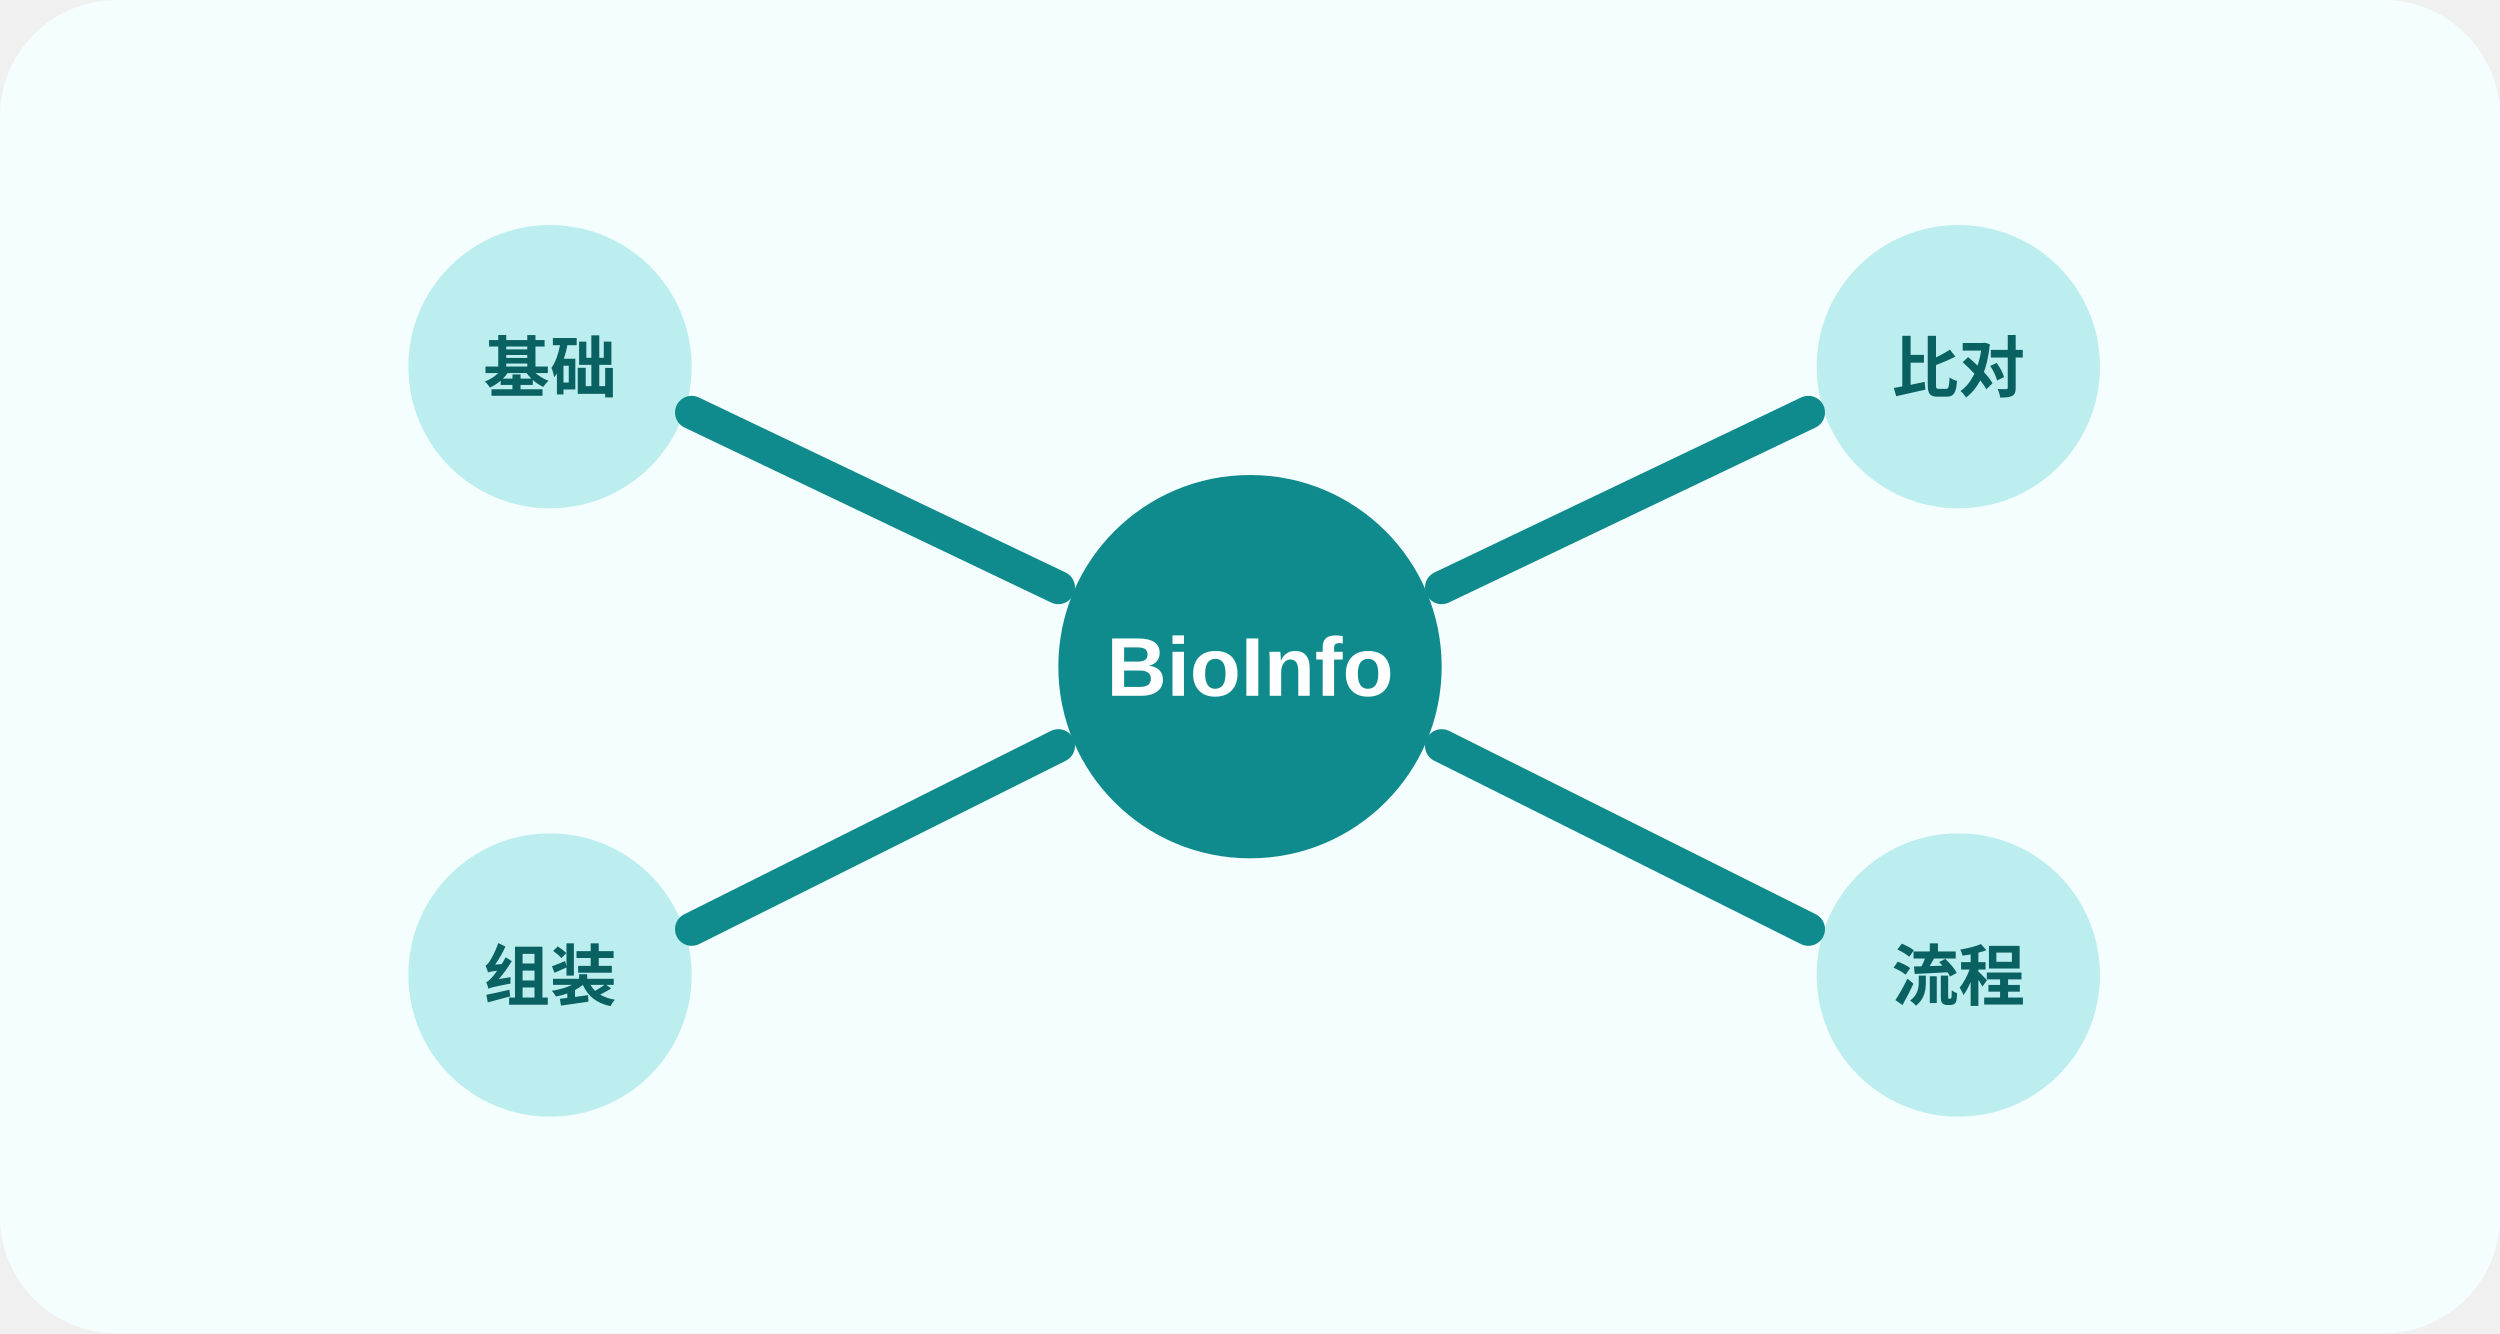
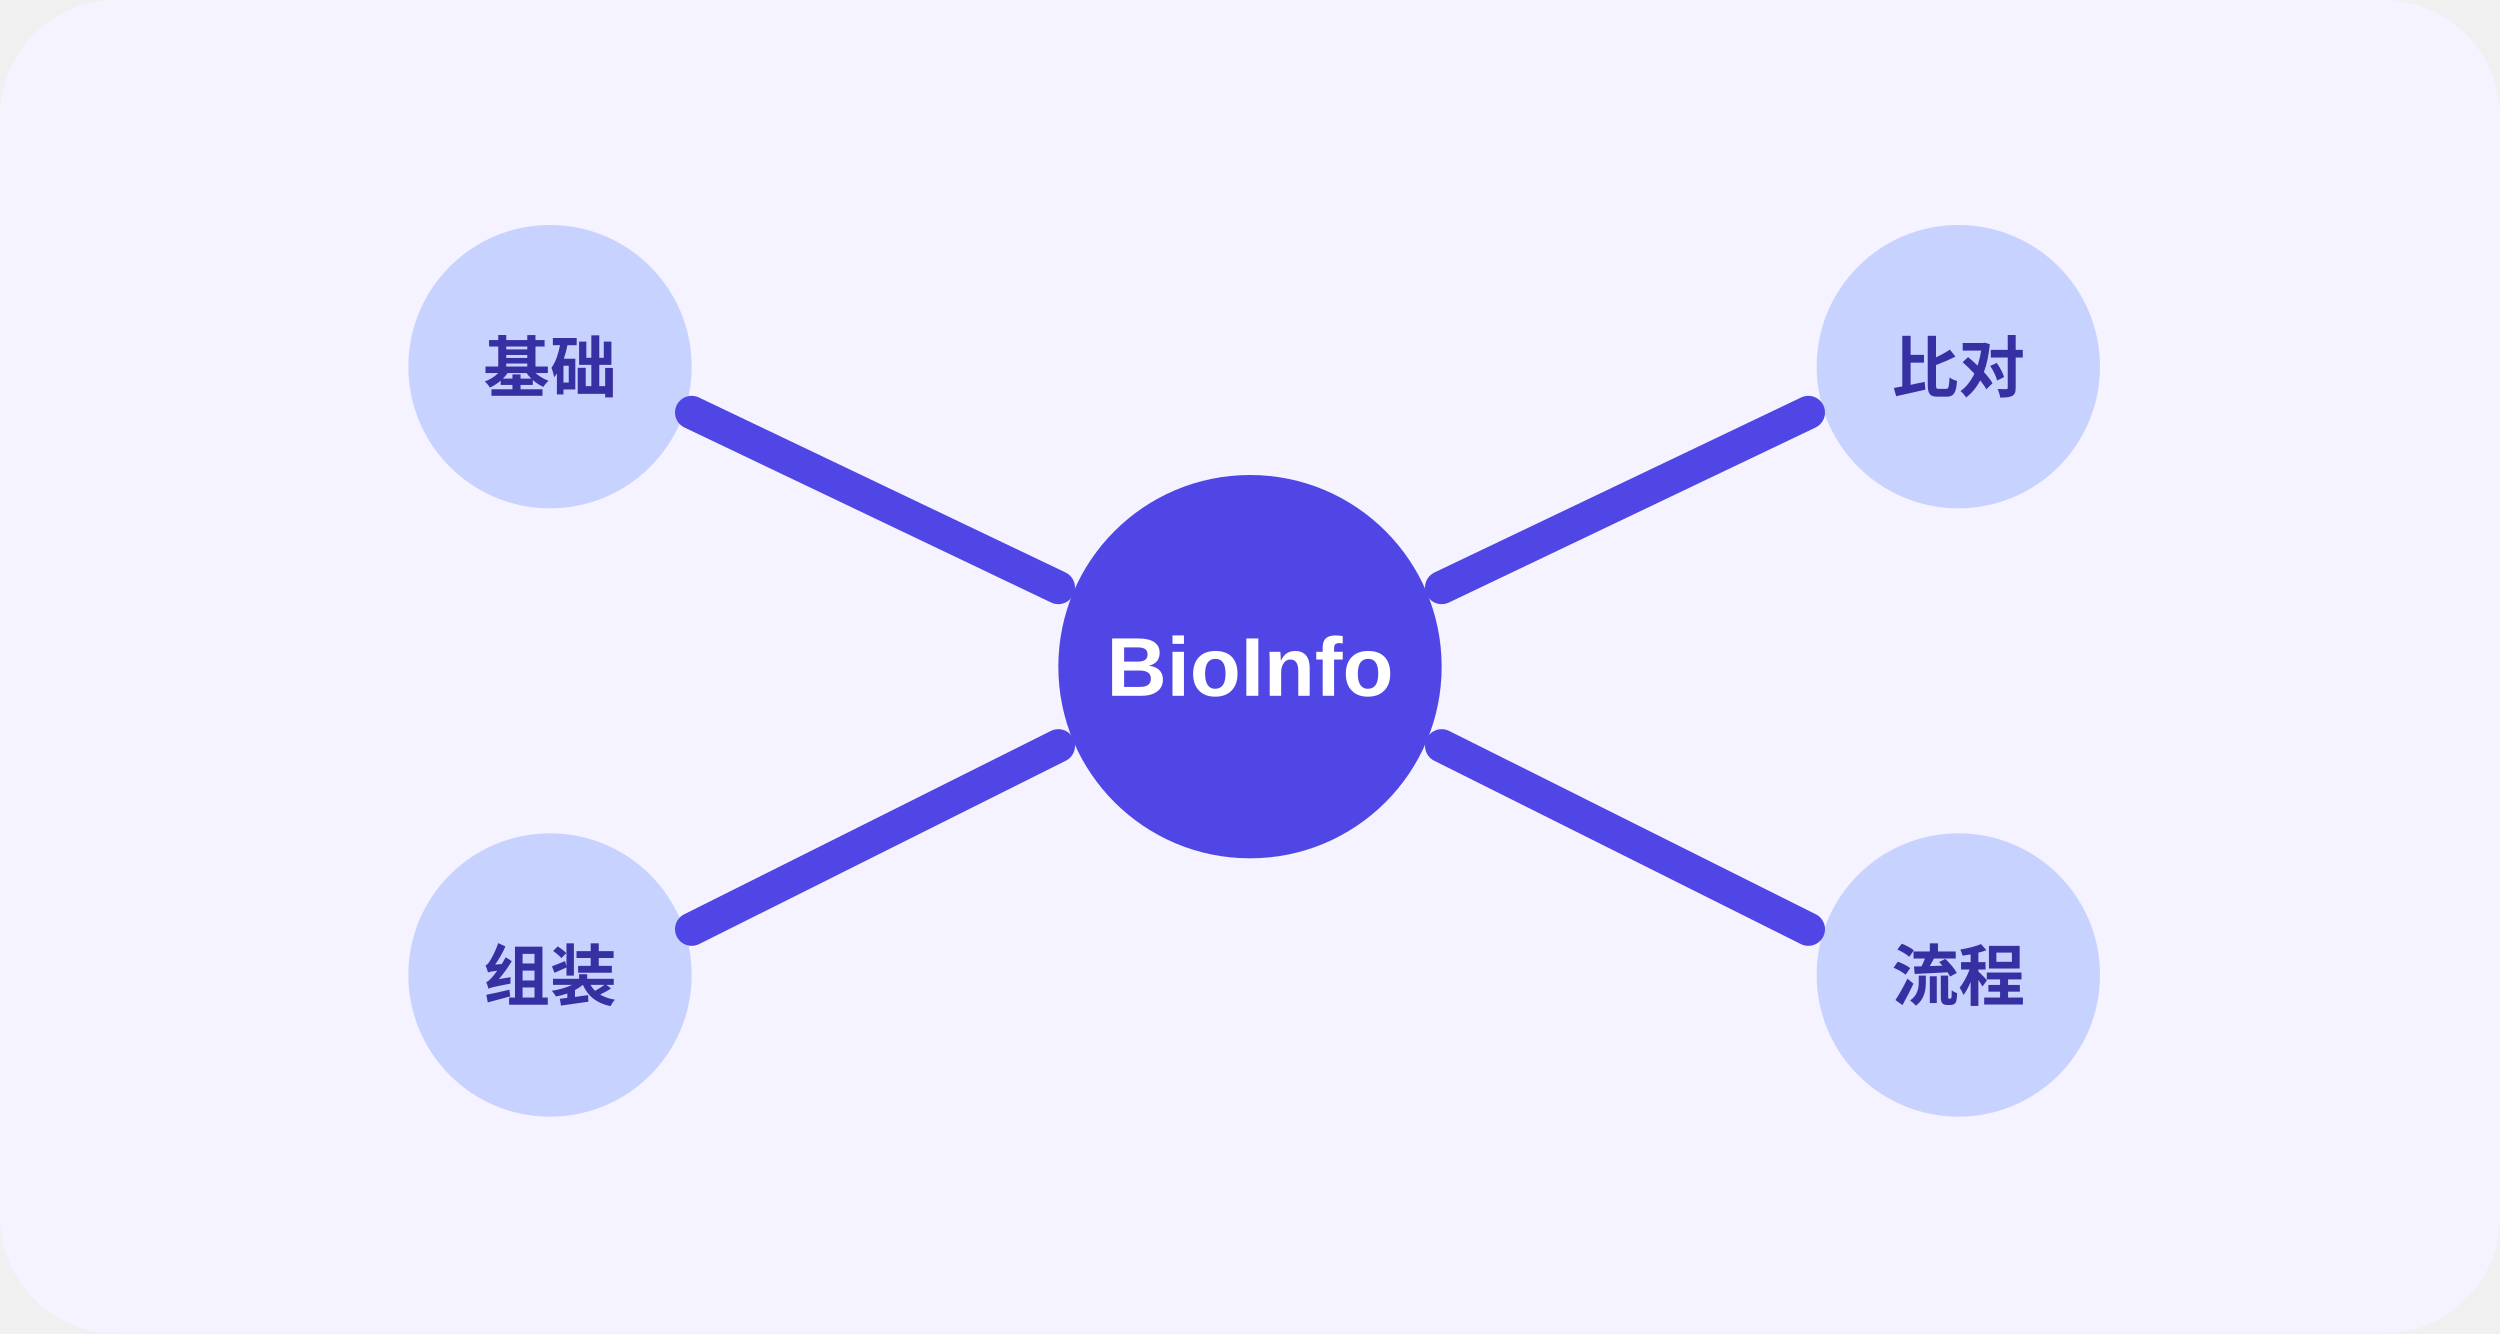
<svg xmlns="http://www.w3.org/2000/svg" width="600" height="320" viewBox="0 0 600 320" fill="none">
-   <rect width="600" height="320" rx="28" fill="#F4FEFE" />
-   <circle cx="300" cy="160" r="46" fill="#0F8B8D" />
+   <rect width="600" height="320" rx="28" fill="#f5f3ff" />
+   <circle cx="300" cy="160" r="46" fill="#4f46e5" />
  <text x="300" y="167" text-anchor="middle" fill="white" font-size="20" font-family="Arial" font-weight="700">BioInfo</text>
-   <circle cx="132" cy="88" r="34" fill="#BDEEEF" />
-   <circle cx="470" cy="88" r="34" fill="#BDEEEF" />
-   <circle cx="132" cy="234" r="34" fill="#BDEEEF" />
-   <circle cx="470" cy="234" r="34" fill="#BDEEEF" />
-   <path d="M166 99L254 141" stroke="#0F8B8D" stroke-width="8" stroke-linecap="round" />
-   <path d="M434 99L346 141" stroke="#0F8B8D" stroke-width="8" stroke-linecap="round" />
-   <path d="M166 223L254 179" stroke="#0F8B8D" stroke-width="8" stroke-linecap="round" />
-   <path d="M434 223L346 179" stroke="#0F8B8D" stroke-width="8" stroke-linecap="round" />
-   <text x="132" y="94" text-anchor="middle" fill="#0A6162" font-size="16" font-family="Arial" font-weight="700">基础</text>
-   <text x="470" y="94" text-anchor="middle" fill="#0A6162" font-size="16" font-family="Arial" font-weight="700">比对</text>
-   <text x="132" y="240" text-anchor="middle" fill="#0A6162" font-size="16" font-family="Arial" font-weight="700">组装</text>
-   <text x="470" y="240" text-anchor="middle" fill="#0A6162" font-size="16" font-family="Arial" font-weight="700">流程</text>
+   <circle cx="132" cy="88" r="34" fill="#c7d2fe" />
+   <circle cx="470" cy="88" r="34" fill="#c7d2fe" />
+   <circle cx="132" cy="234" r="34" fill="#c7d2fe" />
+   <circle cx="470" cy="234" r="34" fill="#c7d2fe" />
+   <path d="M166 99L254 141" stroke="#4f46e5" stroke-width="8" stroke-linecap="round" />
+   <path d="M434 99L346 141" stroke="#4f46e5" stroke-width="8" stroke-linecap="round" />
+   <path d="M166 223L254 179" stroke="#4f46e5" stroke-width="8" stroke-linecap="round" />
+   <path d="M434 223L346 179" stroke="#4f46e5" stroke-width="8" stroke-linecap="round" />
+   <text x="132" y="94" text-anchor="middle" fill="#3730a3" font-size="16" font-family="Arial" font-weight="700">基础</text>
+   <text x="470" y="94" text-anchor="middle" fill="#3730a3" font-size="16" font-family="Arial" font-weight="700">比对</text>
+   <text x="132" y="240" text-anchor="middle" fill="#3730a3" font-size="16" font-family="Arial" font-weight="700">组装</text>
+   <text x="470" y="240" text-anchor="middle" fill="#3730a3" font-size="16" font-family="Arial" font-weight="700">流程</text>
</svg>
